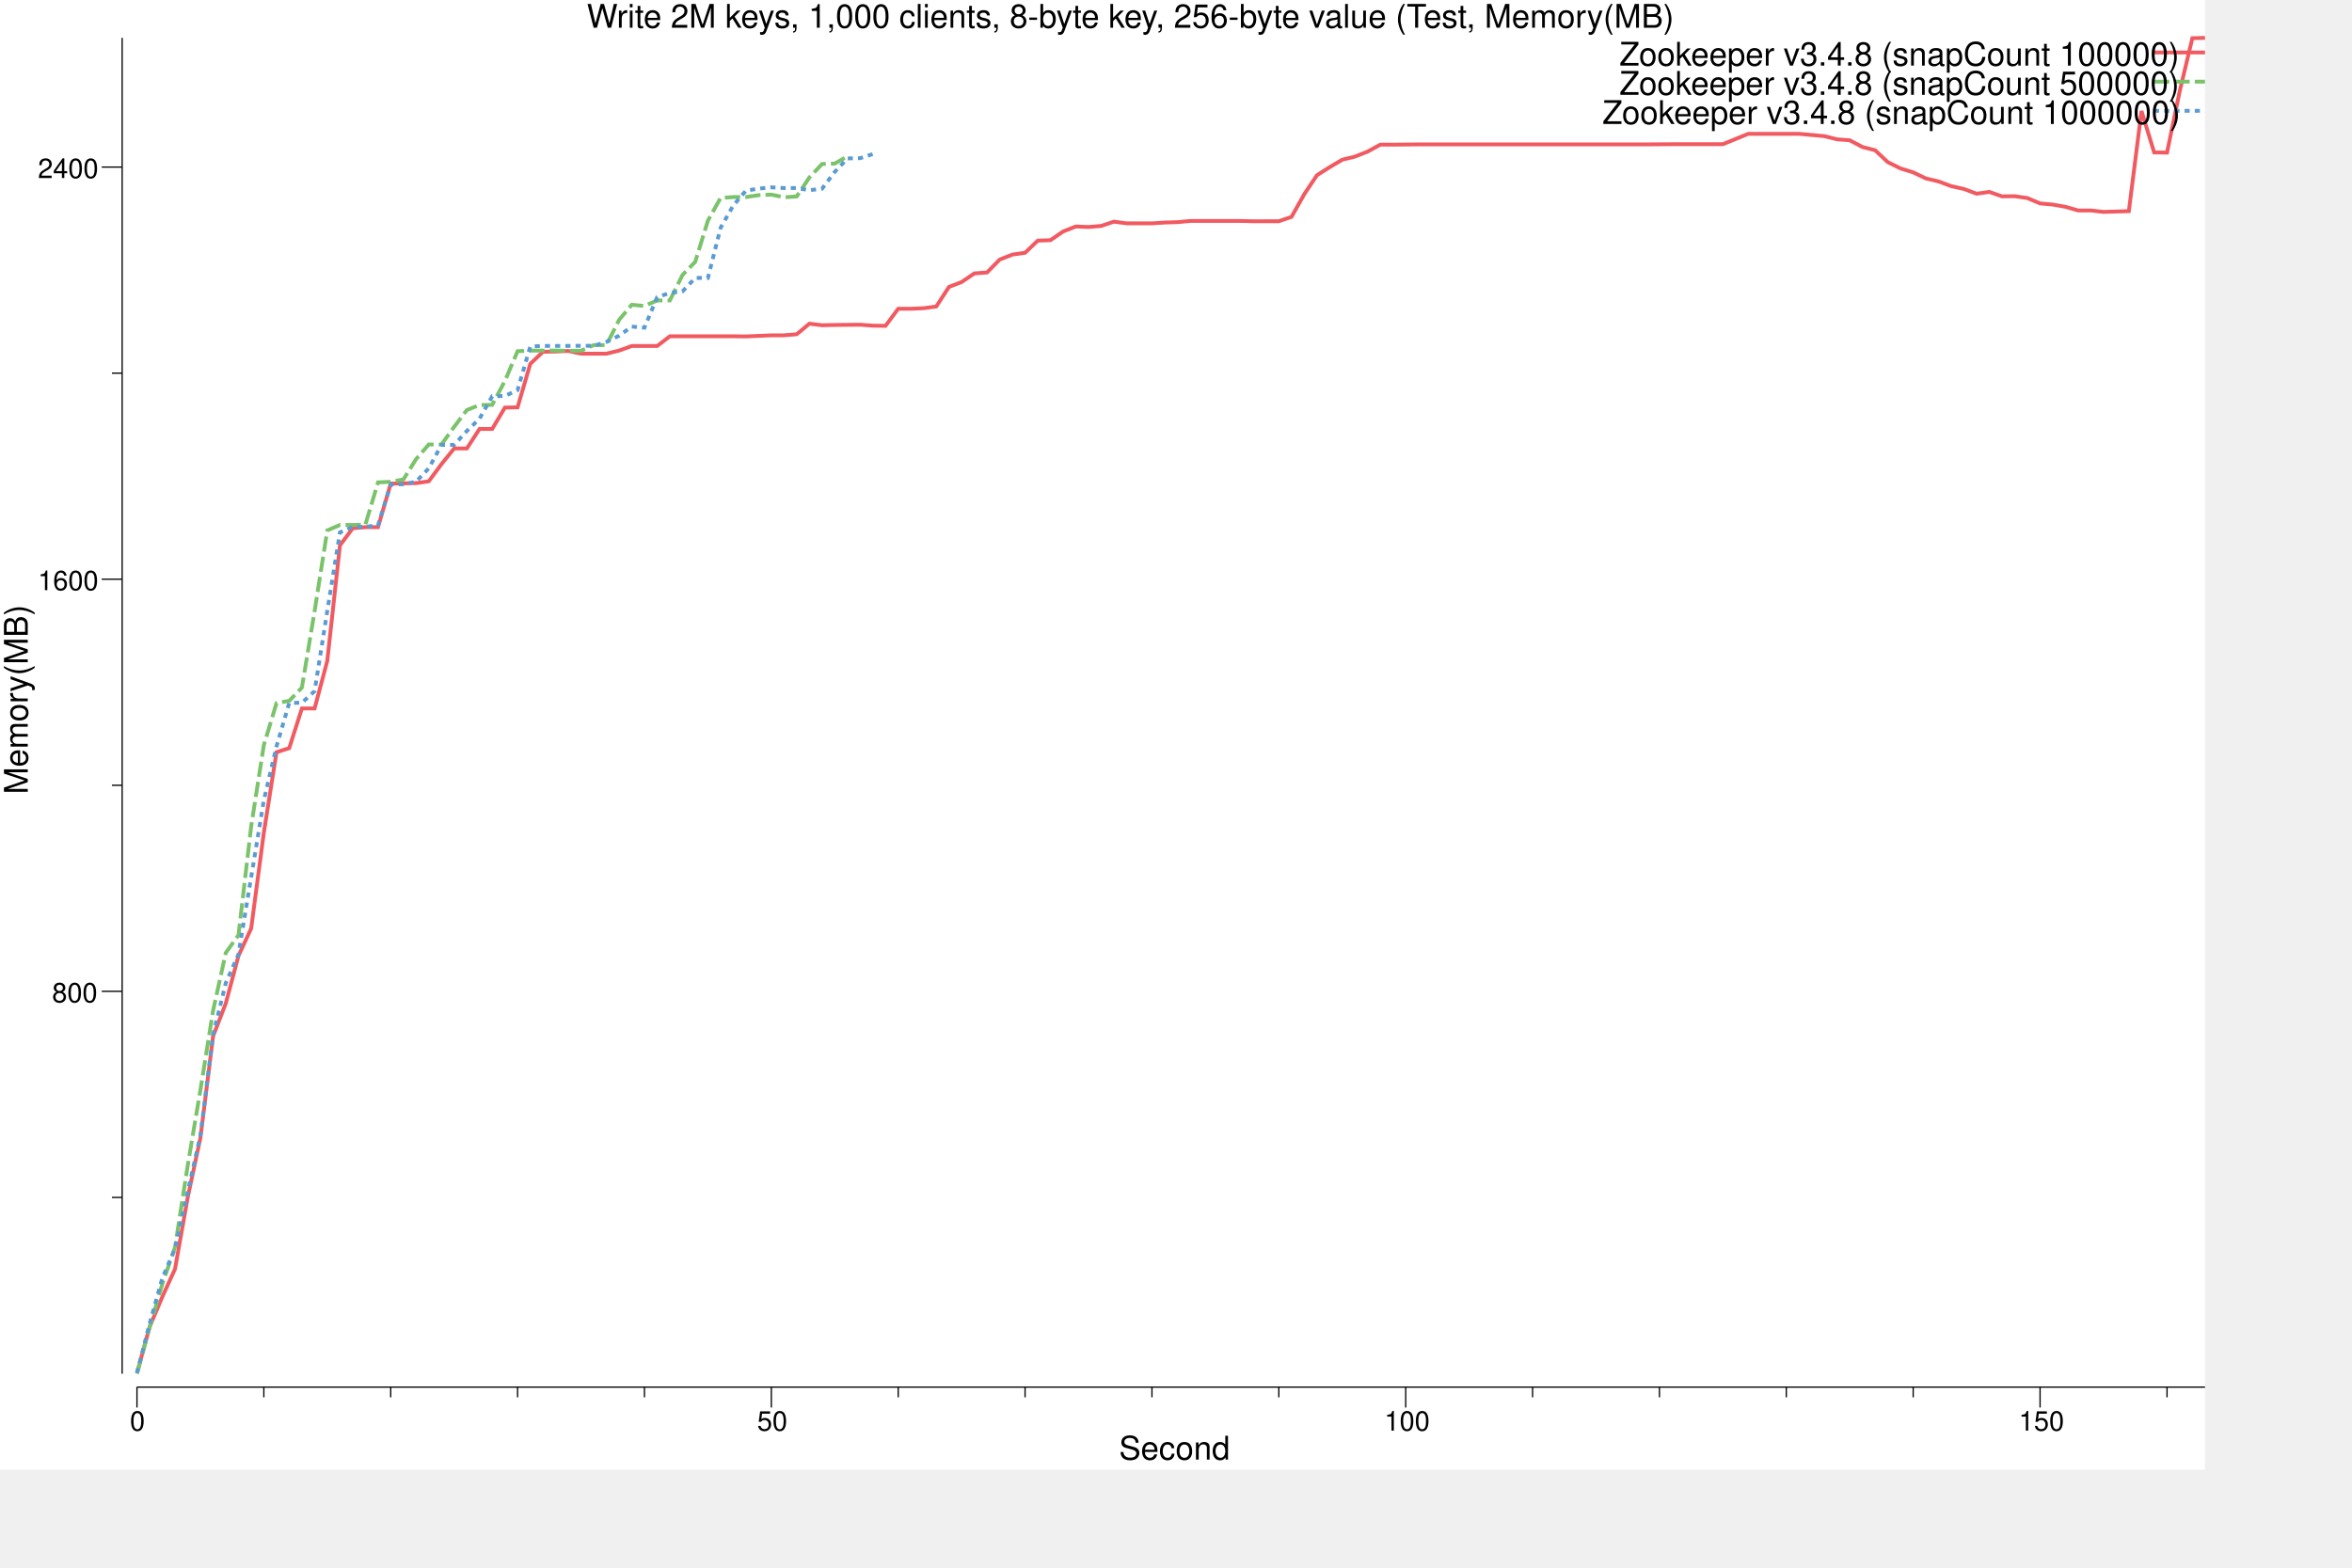
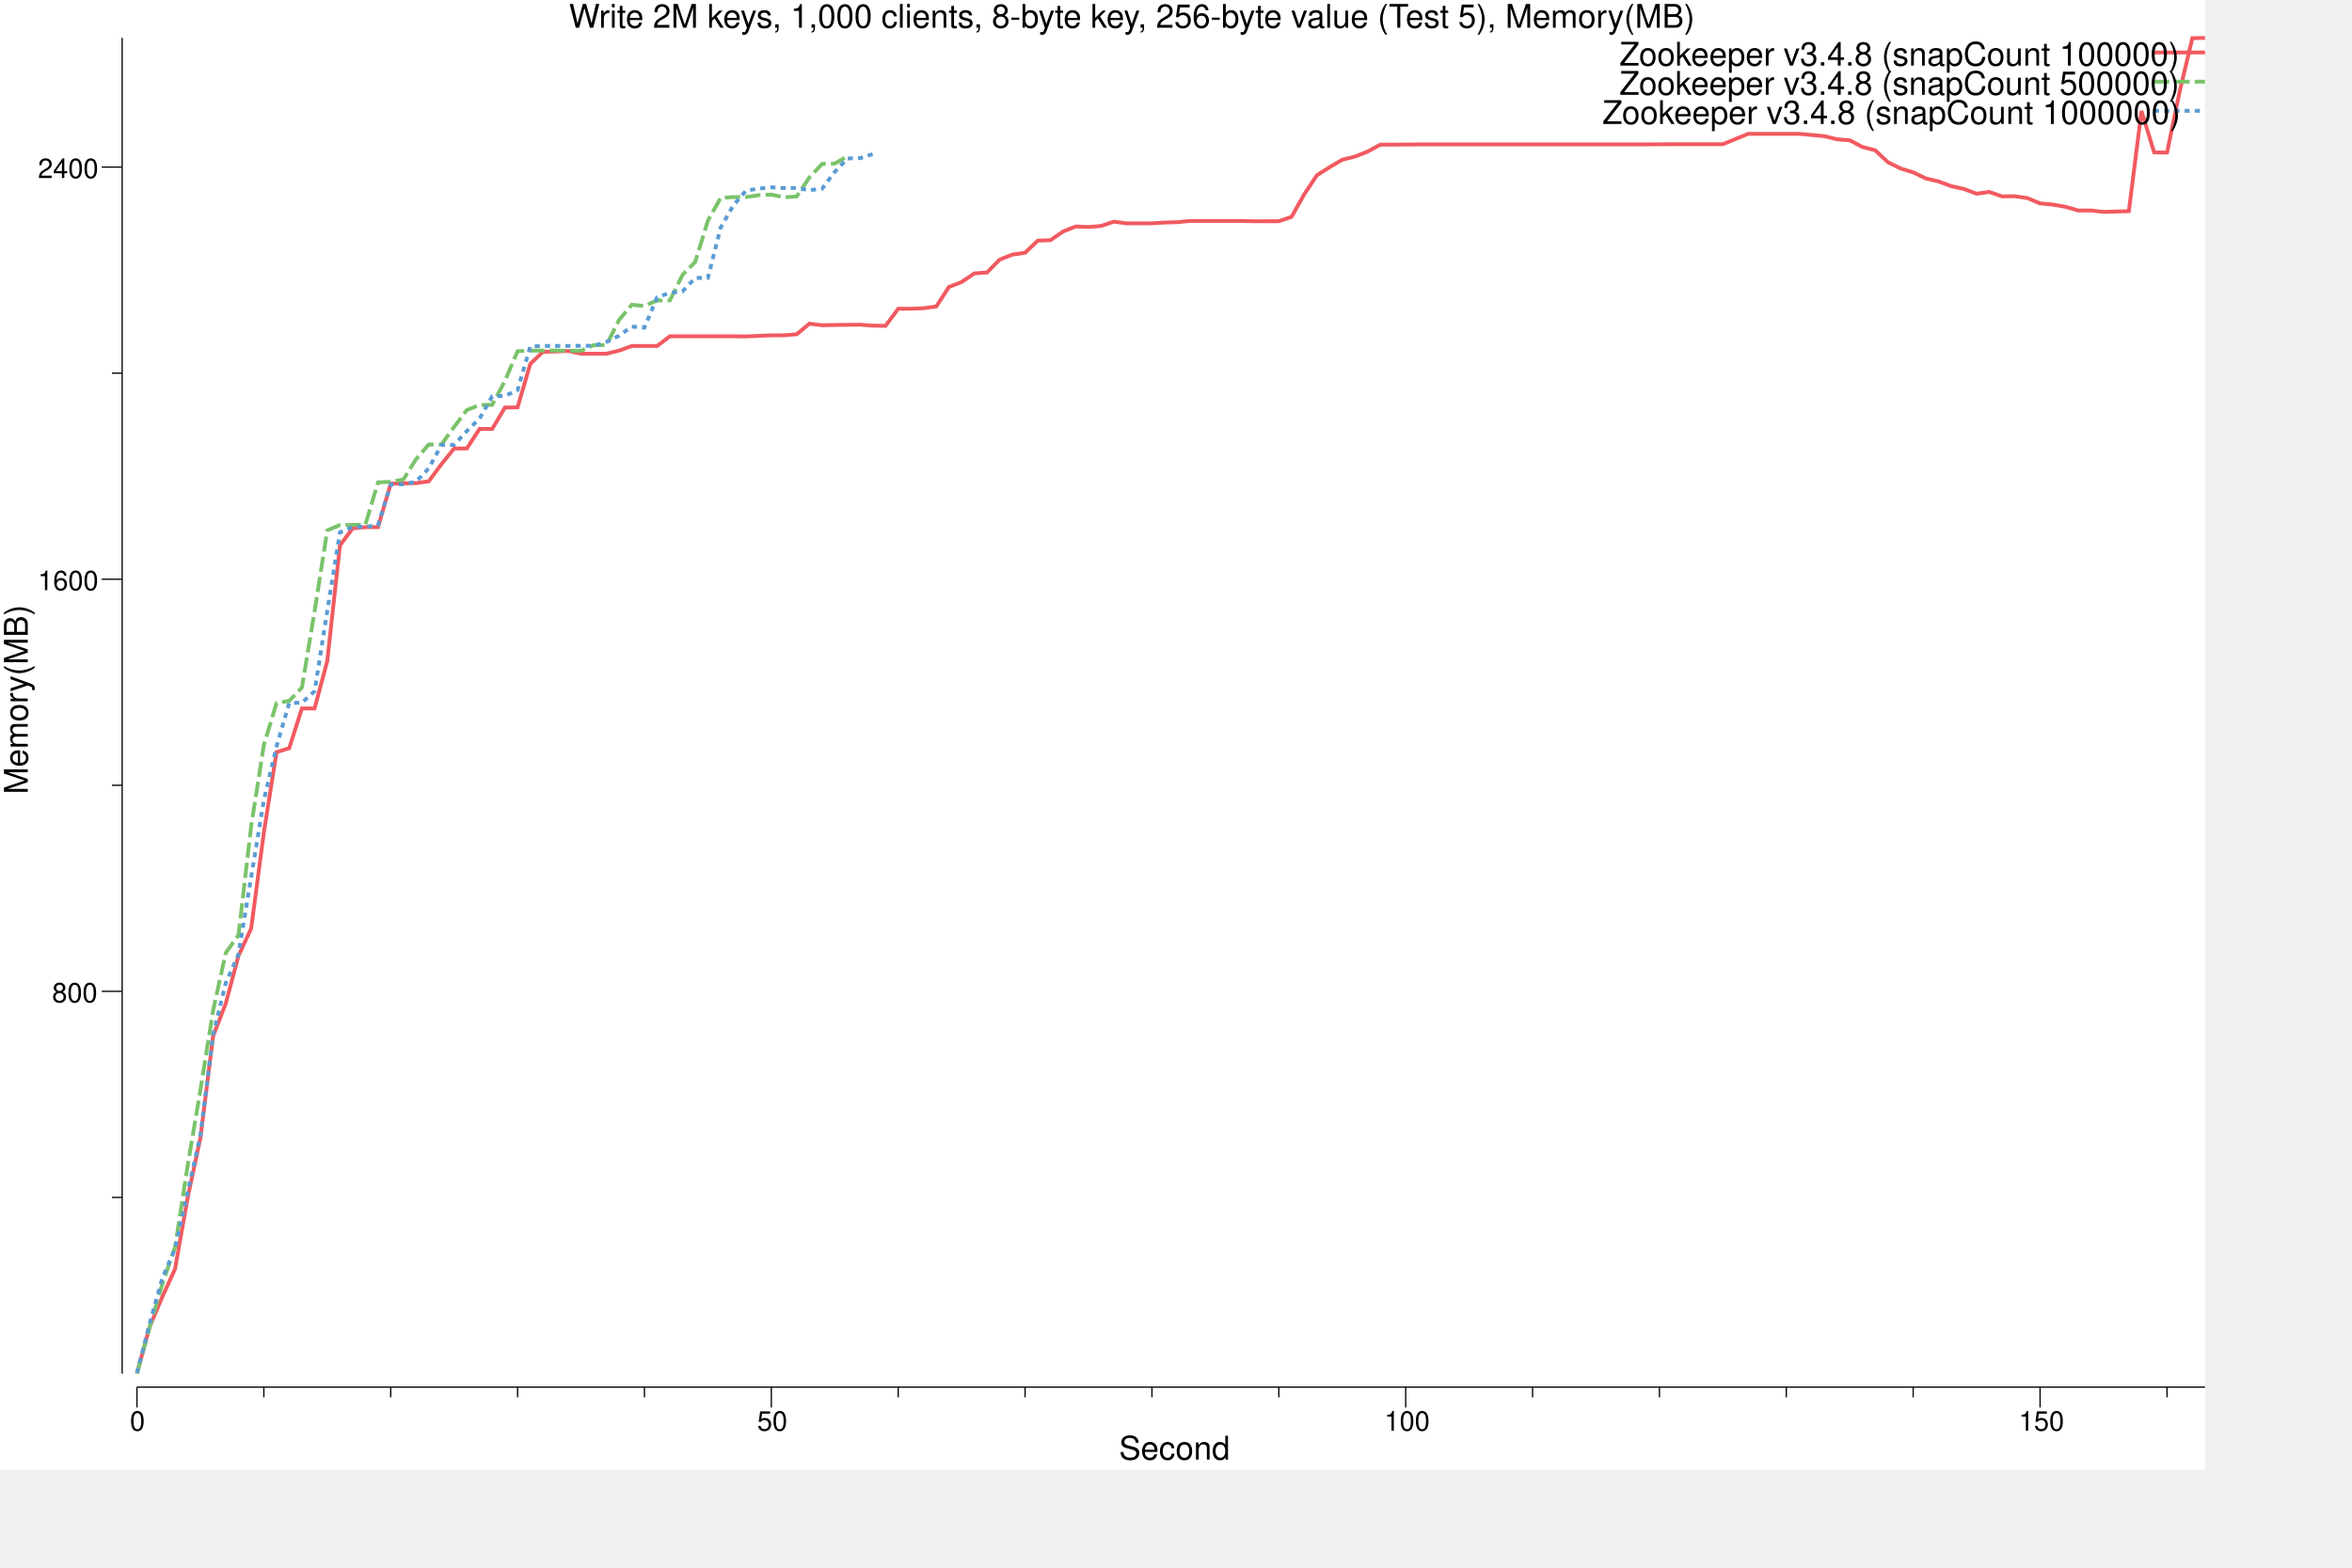
<svg xmlns="http://www.w3.org/2000/svg" width="12in" height="8in">
  <g transform="scale(1, -1) translate(0, -720)">
    <path d="M0,0L1080,0L1080,720L0,720Z" style="fill:#FFFFFF" />
-     <text x="287.42" y="-706.41" transform="scale(1, -1)" style="font-family:Helvetica;font-weight:normal;font-style:normal;font-size:12pt">Write 2M keys, 1,000 clients, 8-byte key, 256-byte value (Test, Memory(MB)</text>
+     <text x="278.67" y="-706.41" transform="scale(1, -1)" style="font-family:Helvetica;font-weight:normal;font-style:normal;font-size:12pt">Write 2M keys, 1,000 clients, 8-byte key, 256-byte value (Test 5), Memory(MB)</text>
    <text x="548.11" y="-4.965" transform="scale(1, -1)" style="font-family:Helvetica;font-weight:normal;font-style:normal;font-size:12pt">Second</text>
    <text x="63.613" y="-19.142" transform="scale(1, -1)" style="font-family:Helvetica;font-weight:normal;font-style:normal;font-size:10pt">0</text>
    <text x="370.85" y="-19.142" transform="scale(1, -1)" style="font-family:Helvetica;font-weight:normal;font-style:normal;font-size:10pt">50</text>
    <text x="678.08" y="-19.142" transform="scale(1, -1)" style="font-family:Helvetica;font-weight:normal;font-style:normal;font-size:10pt">100</text>
    <text x="988.79" y="-19.142" transform="scale(1, -1)" style="font-family:Helvetica;font-weight:normal;font-style:normal;font-size:10pt">150</text>
    <path d="M67.088,30.467L67.088,40.467" style="fill:none;stroke:#000000;stroke-width:0.625" />
    <path d="M377.8,30.467L377.8,40.467" style="fill:none;stroke:#000000;stroke-width:0.625" />
    <path d="M688.51,30.467L688.51,40.467" style="fill:none;stroke:#000000;stroke-width:0.625" />
    <path d="M999.22,30.467L999.22,40.467" style="fill:none;stroke:#000000;stroke-width:0.625" />
    <path d="M129.23,35.468L129.23,40.467" style="fill:none;stroke:#000000;stroke-width:0.625" />
    <path d="M191.37,35.468L191.37,40.467" style="fill:none;stroke:#000000;stroke-width:0.625" />
    <path d="M253.51,35.468L253.51,40.467" style="fill:none;stroke:#000000;stroke-width:0.625" />
    <path d="M315.65,35.468L315.65,40.467" style="fill:none;stroke:#000000;stroke-width:0.625" />
    <path d="M439.94,35.468L439.94,40.467" style="fill:none;stroke:#000000;stroke-width:0.625" />
    <path d="M502.08,35.468L502.08,40.467" style="fill:none;stroke:#000000;stroke-width:0.625" />
    <path d="M564.22,35.468L564.22,40.467" style="fill:none;stroke:#000000;stroke-width:0.625" />
    <path d="M626.36,35.468L626.36,40.467" style="fill:none;stroke:#000000;stroke-width:0.625" />
    <path d="M750.65,35.468L750.65,40.467" style="fill:none;stroke:#000000;stroke-width:0.625" />
    <path d="M812.79,35.468L812.79,40.467" style="fill:none;stroke:#000000;stroke-width:0.625" />
    <path d="M874.93,35.468L874.93,40.467" style="fill:none;stroke:#000000;stroke-width:0.625" />
    <path d="M937.07,35.468L937.07,40.467" style="fill:none;stroke:#000000;stroke-width:0.625" />
    <path d="M1061.4,35.468L1061.4,40.467" style="fill:none;stroke:#000000;stroke-width:0.625" />
    <path d="M67.088,40.467L1080,40.467" style="fill:none;stroke:#000000;stroke-width:0.625" />
    <g transform="rotate(90)">
      <text x="330.91" y="13.59" transform="scale(1, -1)" style="font-family:Helvetica;font-weight:normal;font-style:normal;font-size:12pt">Memory(MB)</text>
    </g>
    <text x="25.505" y="-228.98" transform="scale(1, -1)" style="font-family:Helvetica;font-weight:normal;font-style:normal;font-size:10pt">800</text>
    <text x="18.555" y="-430.88" transform="scale(1, -1)" style="font-family:Helvetica;font-weight:normal;font-style:normal;font-size:10pt">1600</text>
    <text x="18.555" y="-632.78" transform="scale(1, -1)" style="font-family:Helvetica;font-weight:normal;font-style:normal;font-size:10pt">2400</text>
    <path d="M49.83,234.35L59.83,234.35" style="fill:none;stroke:#000000;stroke-width:0.625" />
    <path d="M49.83,436.25L59.83,436.25" style="fill:none;stroke:#000000;stroke-width:0.625" />
    <path d="M49.83,638.15L59.83,638.15" style="fill:none;stroke:#000000;stroke-width:0.625" />
    <path d="M54.83,133.39L59.83,133.39" style="fill:none;stroke:#000000;stroke-width:0.625" />
    <path d="M54.83,335.3L59.83,335.3" style="fill:none;stroke:#000000;stroke-width:0.625" />
    <path d="M54.83,537.2L59.83,537.2" style="fill:none;stroke:#000000;stroke-width:0.625" />
    <path d="M59.83,47.03L59.83,701.44" style="fill:none;stroke:#000000;stroke-width:0.625" />
    <path d="M67.088,47.308L73.302,70.022L79.516,84.703L85.73,98.354L91.944,133.4L98.158,162.54L104.37,212.34L110.59,228.46L116.8,251.73L123.02,265.15L129.23,312.1L135.44,351.5L141.66,353.49L147.87,372.93L154.09,372.93L160.3,396.21L166.51,452.84L172.73,461.18L178.94,461.75L185.16,461.75L191.37,483.09L197.59,483.21L203.8,483.32L210.01,484.22L216.23,492.62L222.44,500.31L228.66,500.31L234.87,509.85L241.08,509.85L247.3,520.32L253.51,520.46L259.73,541.74L265.94,547.66L272.16,547.8L278.37,548.06L284.58,546.73L290.8,546.73L297.01,546.73L303.23,548.25L309.44,550.49L315.65,550.49L321.87,550.49L328.08,555.25L334.3,555.25L340.51,555.25L346.73,555.25L352.94,555.26L359.15,555.26L365.37,555.19L371.58,555.46L377.8,555.72L384.01,555.74L390.23,556.26L396.44,561.42L402.65,560.67L408.87,560.8L415.08,560.87L421.3,560.93L427.51,560.47L433.72,560.37L439.94,568.74L446.15,568.74L452.37,569.01L458.58,569.85L464.8,579.44L471.01,581.83L477.22,586.06L483.44,586.52L489.65,592.84L495.87,595.28L502.08,596.17L508.29,602.12L514.51,602.34L520.72,606.6L526.94,609.05L533.15,608.79L539.37,609.32L545.58,611.41L551.79,610.58L558.01,610.58L564.22,610.58L570.44,610.98L576.65,611.16L582.87,611.75L589.08,611.75L595.29,611.75L601.51,611.75L607.72,611.75L613.94,611.61L620.15,611.62L626.36,611.62L632.58,613.75L638.79,624.8L645.01,634.13L651.22,638.09L657.44,641.76L663.65,643.28L669.86,645.74L676.08,649.14L682.29,649.14L688.51,649.2L694.72,649.26L700.93,649.26L707.15,649.26L713.36,649.26L719.58,649.26L725.79,649.26L732.01,649.26L738.22,649.26L744.43,649.26L750.65,649.27L756.86,649.27L763.08,649.27L769.29,649.27L775.5,649.27L781.72,649.27L787.93,649.27L794.15,649.27L800.36,649.27L806.58,649.27L812.79,649.31L819,649.35L825.22,649.35L831.43,649.35L837.65,649.35L843.86,649.35L850.08,651.9L856.29,654.44L862.5,654.44L868.72,654.44L874.93,654.44L881.15,654.44L887.36,653.87L893.57,653.3L899.79,651.75L906,651.27L912.22,647.99L918.43,646.39L924.65,640.56L930.86,637.49L937.07,635.56L943.29,632.59L949.5,631.12L955.72,628.8L961.93,627.42L968.14,625.1L974.36,625.99L980.57,623.8L986.79,623.88L993,622.96L999.22,620.35L1005.4,619.78L1011.6,618.7L1017.9,616.89L1024.1,616.89L1030.3,616.19L1036.5,616.37L1042.7,616.56L1048.9,665.64L1055.1,645.33L1061.4,645.24L1067.6,675.24L1073.8,701.29L1080,701.44" style="fill:none;stroke:#F15A60;stroke-width:1.875" />
    <path d="M67.088,47.03L73.302,69.795L79.516,91.012L85.73,108.99L91.944,149.06L98.158,186.01L104.37,224.91L110.59,253.23L116.8,261.89L123.02,315.21L129.23,355L135.44,375.57L141.66,376.66L147.87,383.16L154.09,420.59L160.3,460.16L166.51,462.82L172.73,462.83L178.94,462.96L185.16,483.68L191.37,483.97L197.59,485.12L203.8,495.08L210.01,502.25L216.23,502.25L222.44,510.89L228.66,519.12L234.87,521.59L241.08,521.66L247.3,533.38L253.51,547.95L259.73,548.22L265.94,548.25L272.16,548.27L278.37,548.16L284.58,548.16L290.8,550.93L297.01,550.93L303.23,563.29L309.44,570.7L315.65,570.11L321.87,572.8L328.08,572.8L334.3,585.33L340.51,591.7L346.73,611.92L352.94,623.03L359.15,623.46L365.37,623.46L371.58,624.39L377.8,624.66L384.01,623.34L390.23,623.76L396.44,633.07L402.65,639.67L408.87,639.86L415.08,643.47" style="fill:none;stroke:#7AC36A;stroke-width:1.875;stroke-dasharray:7.5,2.5" />
    <path d="M67.088,47.409L73.302,71.607L79.516,93.907L85.73,108.3L91.944,136.1L98.158,163.75L104.37,213.03L110.59,238.44L116.8,252.5L123.02,290.26L129.23,327.98L135.44,354.37L141.66,375.65L147.87,375.72L154.09,381.41L160.3,420.7L166.51,459.2L172.73,461.89L178.94,461.89L185.16,462.75L191.37,482.63L197.59,482.76L203.8,484.04L210.01,490.58L216.23,502.07L222.44,502.07L228.66,508.86L234.87,514.89L241.08,525.89L247.3,526.03L253.51,528.88L259.73,550.28L265.94,550.52L272.16,550.54L278.37,550.54L284.58,550.6L290.8,550.6L297.01,552.48L303.23,555.53L309.44,560.02L315.65,559.47L321.87,574.38L328.08,576.52L334.3,577.25L340.51,583.85L346.73,583.85L352.94,608.41L359.15,619.34L365.37,626.6L371.58,627.6L377.8,628.22L384.01,627.89L390.23,627.88L396.44,626.81L402.65,627.56L408.87,635.81L415.08,642.39L421.3,642.51L427.51,644.53" style="fill:none;stroke:#5A9BD4;stroke-width:1.875;stroke-dasharray:2.5,2.5" />
    <path d="M1055,694.3L1080,694.3" style="fill:none;stroke:#F15A60;stroke-width:1.875" />
    <text x="793.19" y="-687.85" transform="scale(1, -1)" style="font-family:Helvetica;font-weight:normal;font-style:normal;font-size:12pt">Zookeeper v3.4.8 (snapCount 100000)</text>
    <path d="M1055,680L1080,680" style="fill:none;stroke:#7AC36A;stroke-width:1.875;stroke-dasharray:7.5,2.5" />
    <text x="793.19" y="-673.56" transform="scale(1, -1)" style="font-family:Helvetica;font-weight:normal;font-style:normal;font-size:12pt">Zookeeper v3.4.8 (snapCount 500000)</text>
    <path d="M1055,665.71L1080,665.71" style="fill:none;stroke:#5A9BD4;stroke-width:1.875;stroke-dasharray:2.5,2.5" />
    <text x="784.85" y="-659.26" transform="scale(1, -1)" style="font-family:Helvetica;font-weight:normal;font-style:normal;font-size:12pt">Zookeeper v3.4.8 (snapCount 1000000)</text>
  </g>
</svg>
